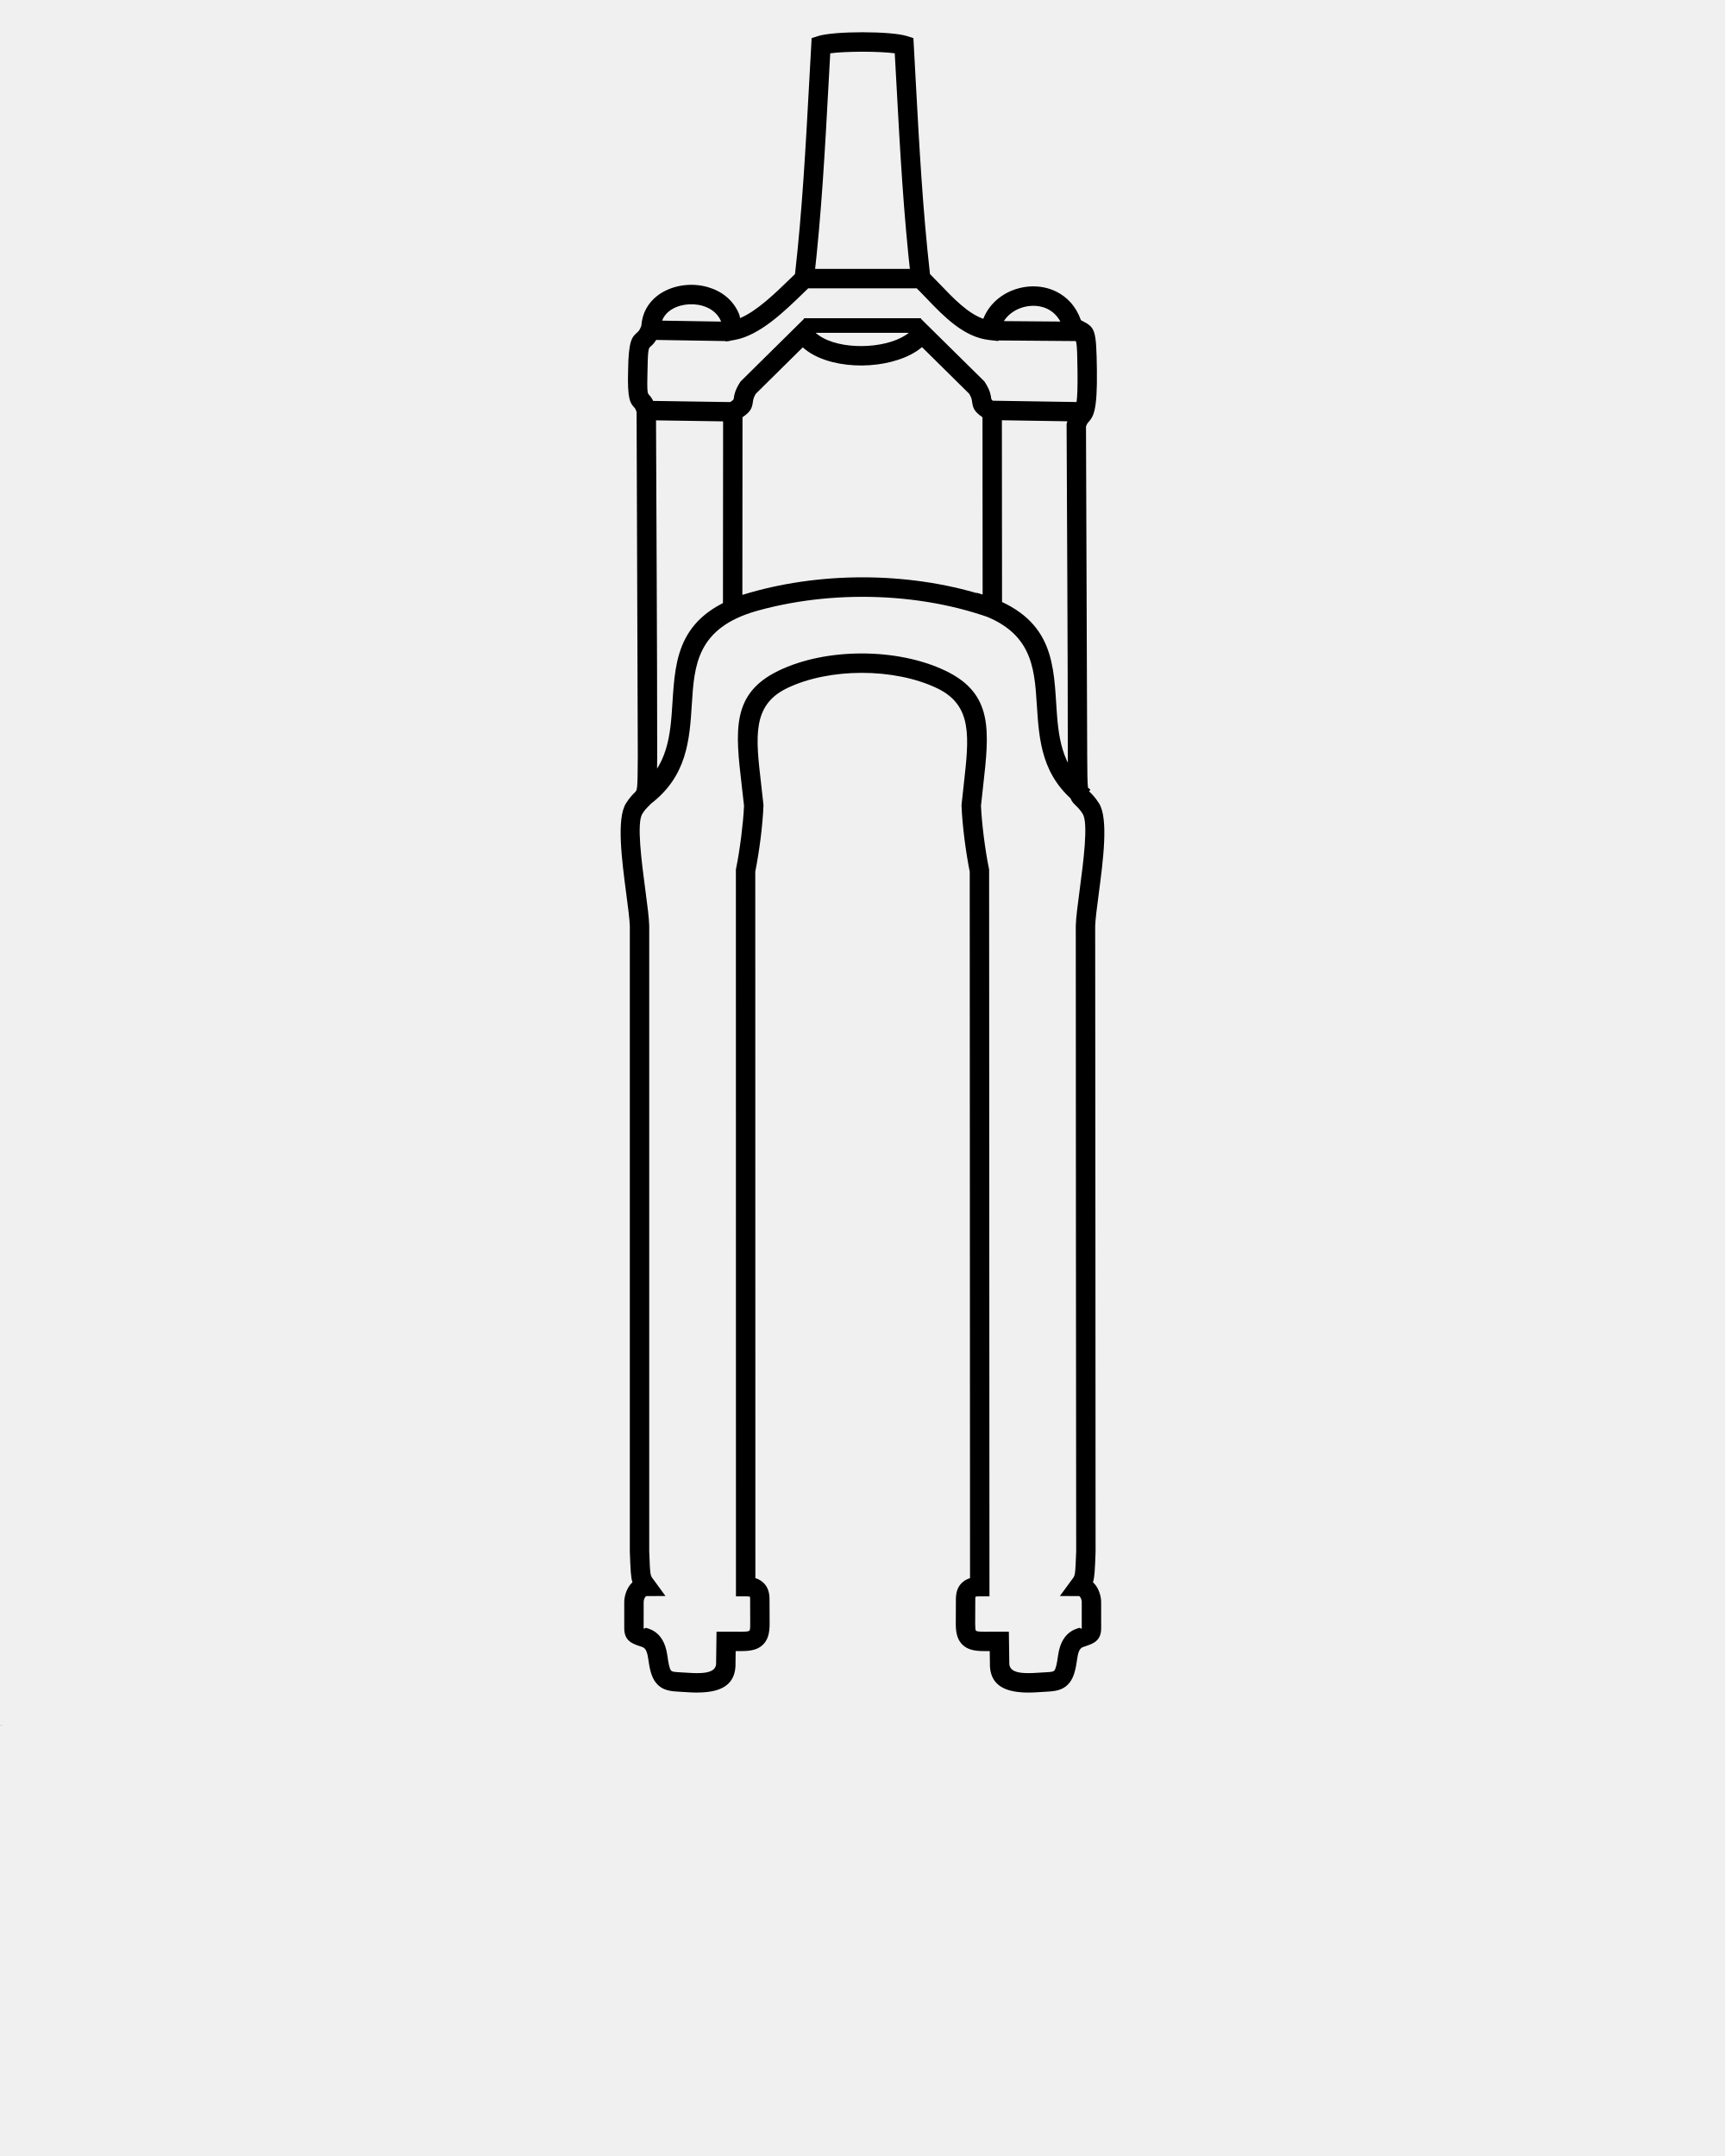
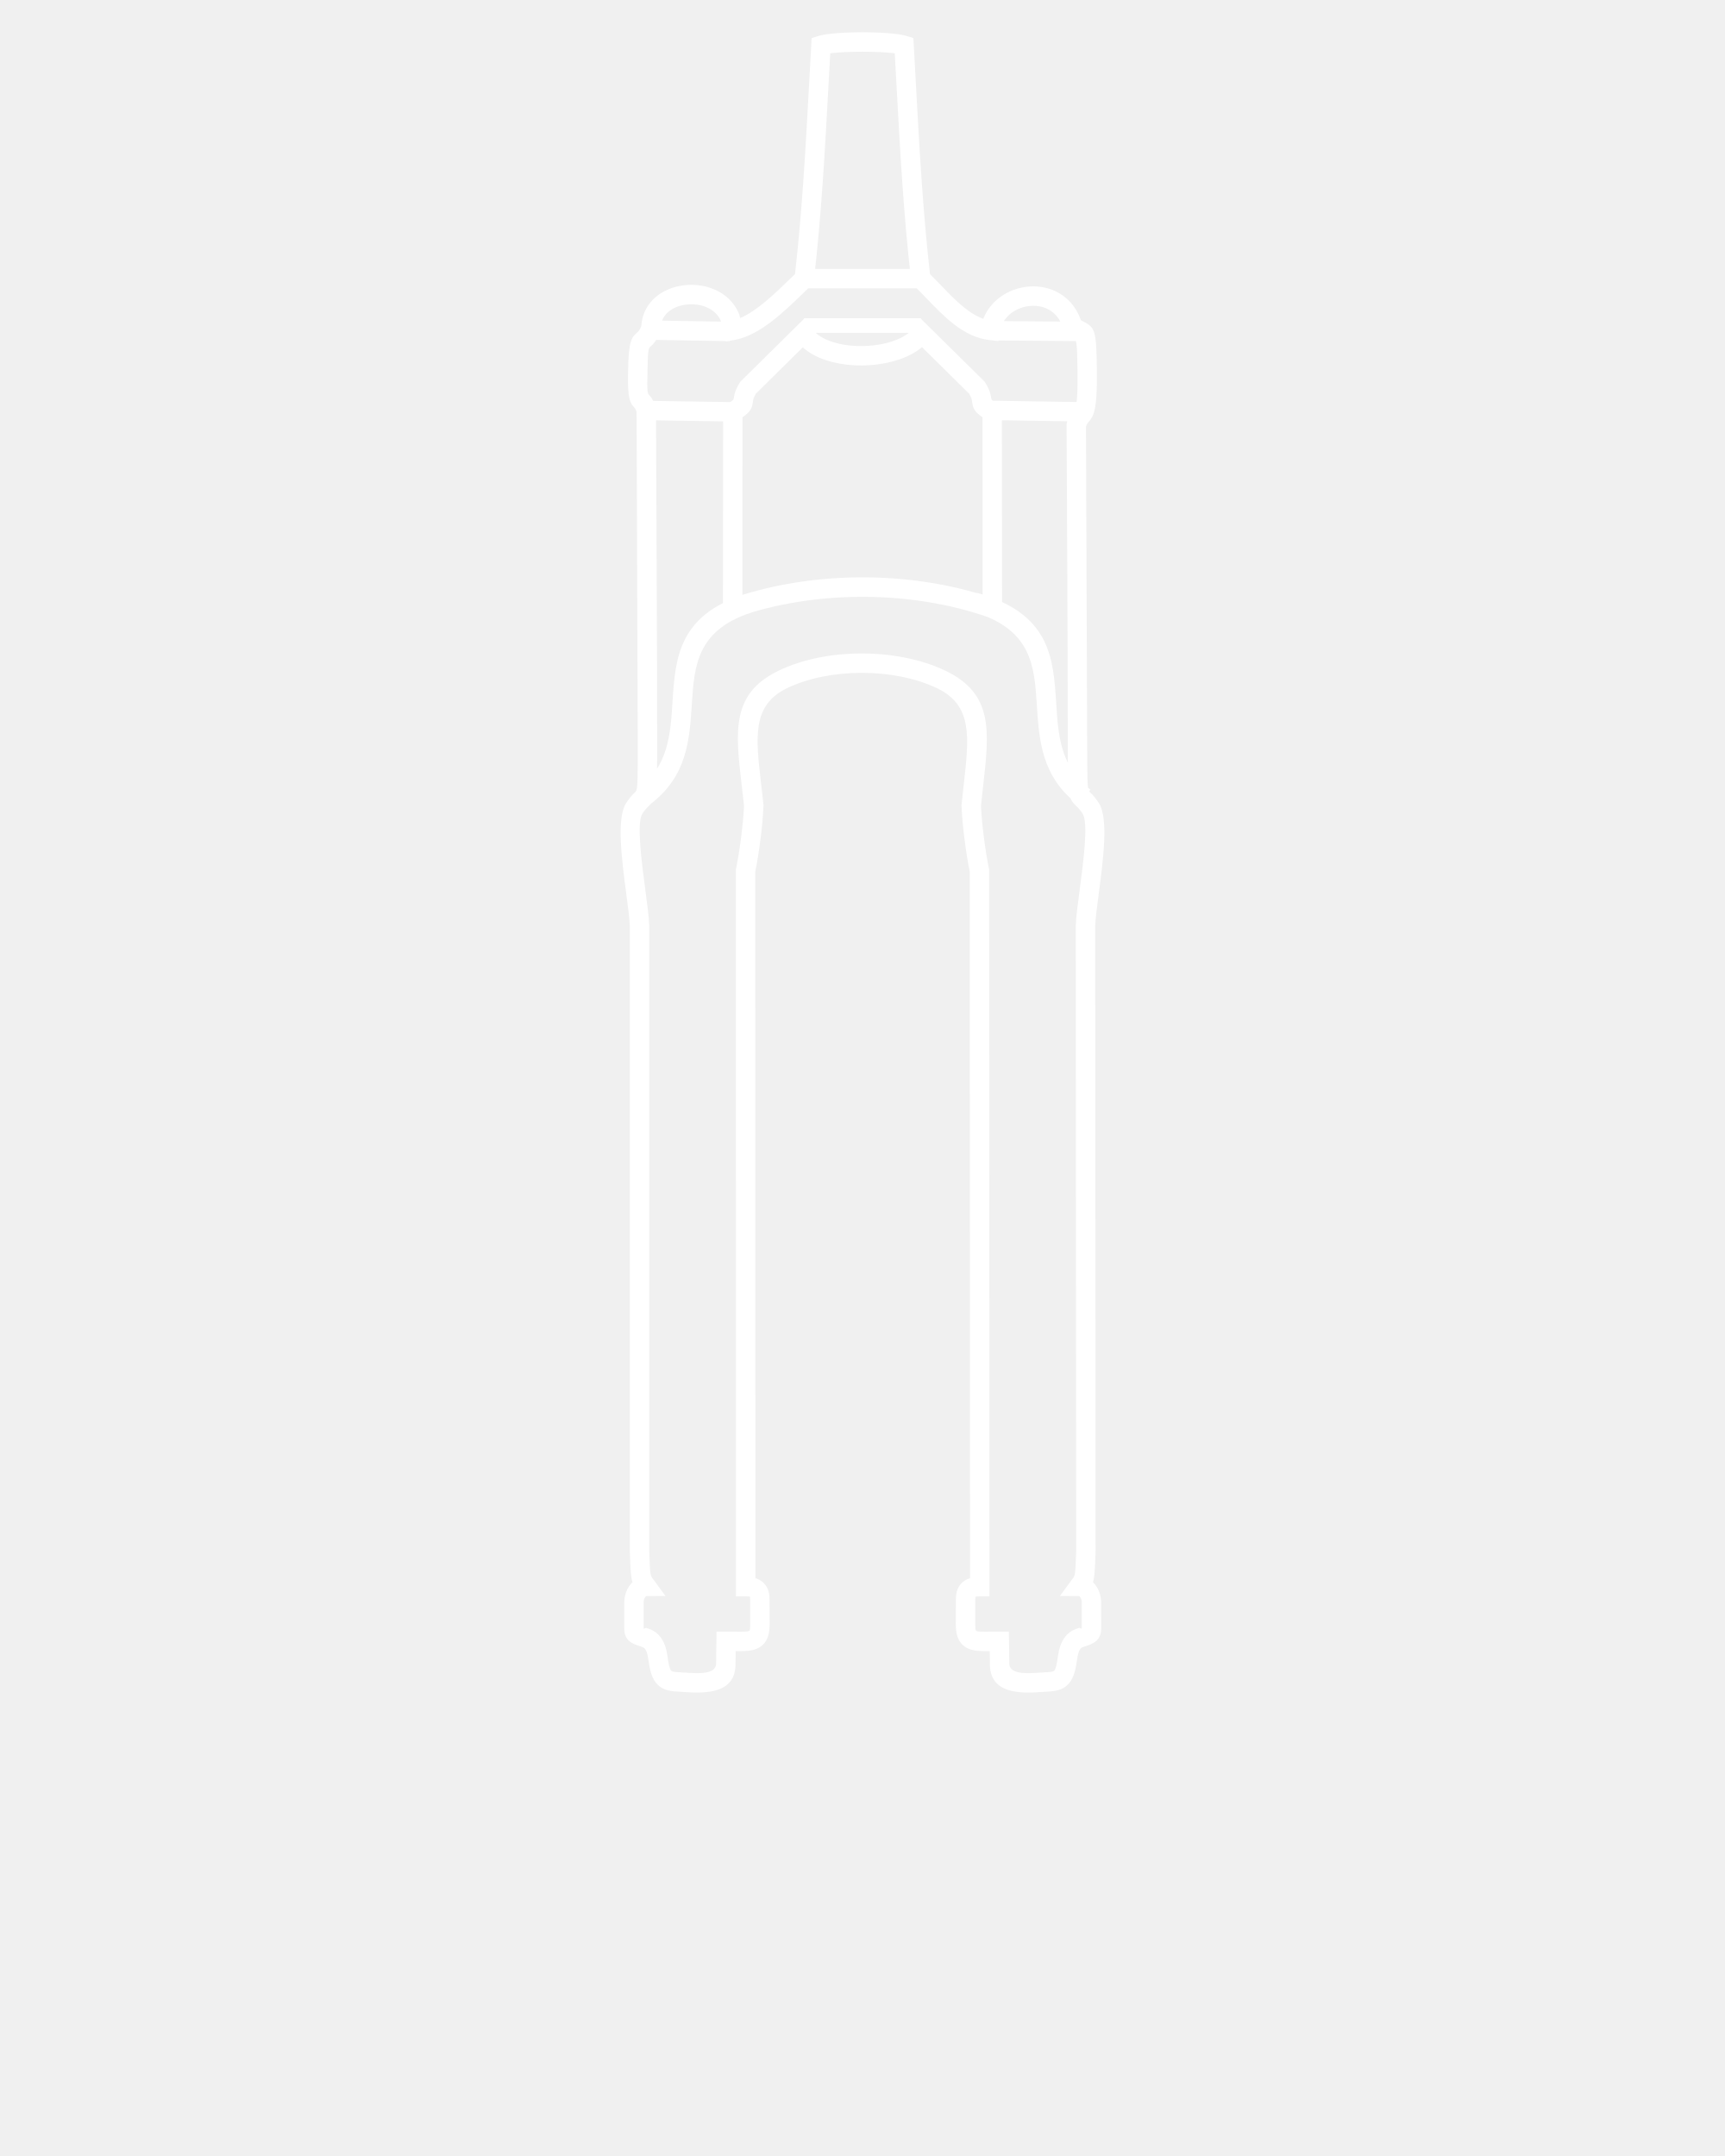
<svg xmlns="http://www.w3.org/2000/svg" xml:space="preserve" version="1.1" style="shape-rendering:geometricPrecision;text-rendering:geometricPrecision;image-rendering:optimizeQuality;" viewBox="0 0 50000 62500" x="0px" y="0px" fill-rule="evenodd" clip-rule="evenodd">
  <defs>
    <style type="text/css">
   
-     .fil0 {fill:black;fill-rule:nonzero}
+     .fil0 {fill:white;fill-rule:nonzero}
   
  </style>
  </defs>
  <g>
    <path class="fil0" d="M18256 26849c-7,-208 -53,-557 -105,-950 -126,-962 -286,-2172 -6,-2612 114,-177 198,-259 260,-320 68,-66 76,-73 82,-1055l-35 -9963c-25,-90 -47,-114 -66,-135 -119,-133 -205,-228 -180,-1081 12,-873 113,-962 268,-1099 31,-28 68,-60 117,-194 24,-372 200,-661 456,-862 200,-156 448,-257 710,-299 255,-41 525,-26 773,48 385,114 722,367 889,769l8 17 26 108c487,-205 1014,-717 1447,-1137 50,-48 98,-96 144,-140 210,-1858 308,-3667 409,-5520 21,-386 42,-775 62,-1125l10 -194 185 -59c230,-74 765,-111 1290,-111 525,0 1060,37 1290,111l185 59 11 194c19,350 40,739 61,1125 101,1853 199,3663 409,5521 98,97 197,201 300,307 378,395 797,833 1245,990 118,-302 332,-539 594,-700 223,-137 482,-218 745,-237 264,-18 534,29 776,148 312,154 574,425 715,829l21 11c389,204 426,223 442,1445 16,1199 -109,1343 -246,1501 -23,26 -47,53 -70,130l35 9543c6,982 14,989 82,1055 62,61 146,143 260,320 280,440 120,1650 -6,2612 -52,393 -98,742 -105,950 4,6045 12,12090 12,18135 -20,535 -29,745 -76,883 23,22 45,46 65,71 119,150 172,355 172,503l1 762c0,368 -239,447 -467,523 -42,14 -83,28 -94,36 -17,13 -40,31 -58,60 -29,47 -56,122 -73,246 -46,335 -100,549 -220,704 -144,186 -331,251 -627,265 -28,2 -90,6 -155,10 -163,11 -348,24 -538,16 -537,-23 -1020,-195 -993,-879l-5 -321 -166 0c-278,0 -471,-43 -614,-175 -148,-138 -205,-329 -204,-617l3 -715c0,-228 71,-389 207,-501 60,-49 127,-83 203,-106l-9 -20481c-55,-272 -110,-614 -154,-958 -41,-326 -72,-663 -83,-950l-1 -20 2 -19c23,-233 44,-415 64,-590 154,-1366 259,-2287 -776,-2781 -619,-296 -1400,-445 -2183,-445 -777,1 -1552,148 -2167,446 -1014,491 -907,1411 -749,2769 21,178 43,364 67,600l2 19 -1 21c-11,287 -42,624 -83,950 -44,343 -99,686 -154,958l3 20480c75,24 143,58 202,107 137,112 208,273 208,501l3 715c0,288 -56,479 -204,617 -143,132 -336,175 -615,175l-165 0 -5 321c27,684 -456,856 -993,878 -190,9 -375,-4 -539,-15 -64,-4 -126,-8 -154,-10 -296,-14 -483,-79 -627,-265 -120,-155 -174,-369 -220,-704 -17,-124 -45,-199 -73,-246 -18,-29 -42,-47 -59,-60 -10,-8 -51,-22 -93,-36 -228,-76 -467,-155 -467,-523l0 -762c1,-148 54,-353 173,-503 20,-25 42,-49 65,-71 -47,-138 -56,-348 -76,-883l0 -18135zm453 -1022c54,406 102,767 109,1007l0 18131c26,696 28,699 109,807 23,31 28,36 37,49l325 445 -551 3c-10,0 -21,8 -30,20 -35,44 -51,107 -51,152l-1 762c0,37 43,-24 84,-10 87,29 172,57 252,117 53,40 128,99 201,219 63,102 121,249 151,464 32,236 61,375 107,435 23,29 88,41 208,47 71,4 117,7 166,10 152,10 325,22 479,15 243,-10 463,-70 453,-299l0 -14 12 -887 720 1c134,0 210,-7 233,-28 17,-16 24,-80 23,-202l-2 -715c0,-43 -1,-63 -3,-65 -13,-10 -57,-15 -127,-15l-281 0c-1,-7023 -2,-14047 -2,-21070l5 -26c53,-252 107,-590 151,-938 39,-315 69,-629 80,-884 -18,-174 -42,-378 -65,-574 -186,-1594 -312,-2674 1064,-3340 691,-335 1553,-501 2412,-501 863,0 1730,167 2425,500 1397,667 1275,1747 1094,3350 -22,193 -45,394 -62,564 11,255 41,570 80,885 44,348 98,686 151,938l5 26c5,7023 7,14047 10,21070l-282 0c-69,0 -113,5 -126,15 -2,2 -3,22 -3,65l-3 715c0,122 6,186 24,202 22,21 99,28 232,28l720 -1 13 887 0 14c-10,229 210,289 453,299 153,7 326,-5 479,-15 48,-3 94,-6 166,-10 120,-6 185,-18 207,-47 47,-60 75,-199 108,-435 30,-215 88,-362 151,-464 73,-120 147,-179 201,-219 80,-60 165,-88 252,-117 41,-14 83,47 83,10l0 -762c0,-45 -16,-108 -51,-152 -9,-12 -20,-20 -30,-20l-552 -3 326 -445c9,-13 14,-18 37,-49 81,-108 83,-111 109,-807 -4,-6044 -12,-12088 -12,-18131 7,-240 55,-601 109,-1007 115,-873 260,-1971 90,-2238 -77,-119 -135,-176 -179,-218 -219,-213 -243,-237 -251,-1457 0,-3206 -23,-6415 -35,-9622l8 -31c57,-228 129,-311 198,-391 64,-73 122,-140 110,-1126 -12,-885 -23,-891 -142,-953 -41,-21 -86,-45 -136,-75l-98 -58 -30 -110c-83,-297 -254,-488 -459,-590 -150,-74 -320,-102 -490,-90 -171,11 -340,65 -487,155 -210,129 -369,334 -412,597l-42 266 -267 -30c-737,-84 -1311,-683 -1819,-1213 -124,-129 -243,-254 -357,-362l-74 -71 -12 -101c-218,-1898 -319,-3754 -422,-5656 -16,-294 -32,-589 -50,-908 -226,-30 -578,-46 -935,-46 -357,0 -709,16 -935,46 -18,319 -34,614 -50,908 -103,1902 -204,3758 -422,5656l-12 101 -74 71c-73,69 -143,136 -214,206 -564,548 -1272,1235 -1994,1366l-260 47 -147 -604c-98,-220 -295,-362 -521,-429 -169,-50 -352,-60 -526,-32 -169,27 -326,90 -449,186 -143,113 -239,275 -245,483l-1 47 -13 38c-103,300 -206,391 -291,466 -42,37 -69,62 -78,689l0 5c-18,626 5,652 37,688 64,71 138,153 201,404l8 30c11,3347 35,6696 35,10043 -8,1220 -32,1244 -251,1457 -44,42 -102,99 -179,218 -170,267 -25,1365 90,2238zm4560 -15758l-1361 1345c-66,106 -75,170 -83,221 -25,172 -42,285 -303,460l-4 5150c1095,-339 2289,-509 3482,-509 1193,0 2387,170 3482,509l-4 -5150c-261,-175 -278,-288 -303,-460 -8,-51 -17,-115 -83,-221l-1367 -1351c-50,41 -103,81 -159,118 -405,265 -993,408 -1574,414 -585,5 -1176,-128 -1582,-413 -50,-35 -97,-73 -141,-113zm-1779 966l1839 -1816 189 287c52,80 126,152 216,215 307,216 777,316 1253,311 481,-4 956,-115 1270,-321 96,-63 174,-134 230,-213l191 -272c618,610 1236,1220 1854,1830l17 26c147,227 168,364 183,471 5,31 8,50 167,142l141 81 5 6257 -375 -132c-1132,-400 -2400,-600 -3670,-600 -1270,0 -2538,200 -3670,600l-375 132 5 -6257 141 -81c159,-92 162,-111 167,-142 15,-107 36,-244 183,-471l17 -26 22 -21zm-2990 11835c874,-658 933,-1588 991,-2491 85,-1331 166,-2612 2301,-3215l152 543c-1750,494 -1819,1580 -1891,2707 -66,1031 -133,2093 -1213,2906l-340 -450zm12767 470c-1080,-814 -1148,-1875 -1214,-2906 -72,-1127 -141,-2213 -1891,-2708l152 -542c2135,603 2217,1884 2301,3215 58,903 117,1833 991,2491l-339 450zm-10029 -11121l-2702 -41 6 -562 2702 41 -6 562zm10141 0l-2624 -41 8 -562 2625 41 -9 562zm-10231 -2330l-2513 -41 8 -562 2514 41 -9 562zm10243 0l-2624 -21 4 -562 2624 21 -4 562zm-8078 -2094l3374 0 0 564 -3374 0 0 -564zm-9 1430l3392 0 0 423 -3392 0 0 -423z" />
  </g>
-   <text x="0" y="50015" fill="#000000" font-size="5px" font-weight="bold" font-family="'Helvetica Neue', Helvetica, Arial-Unicode, Arial, Sans-serif">Created by Oleksandr Panasovskyi</text>
-   <text x="0" y="50020" fill="#000000" font-size="5px" font-weight="bold" font-family="'Helvetica Neue', Helvetica, Arial-Unicode, Arial, Sans-serif">from the Noun Project</text>
</svg>
